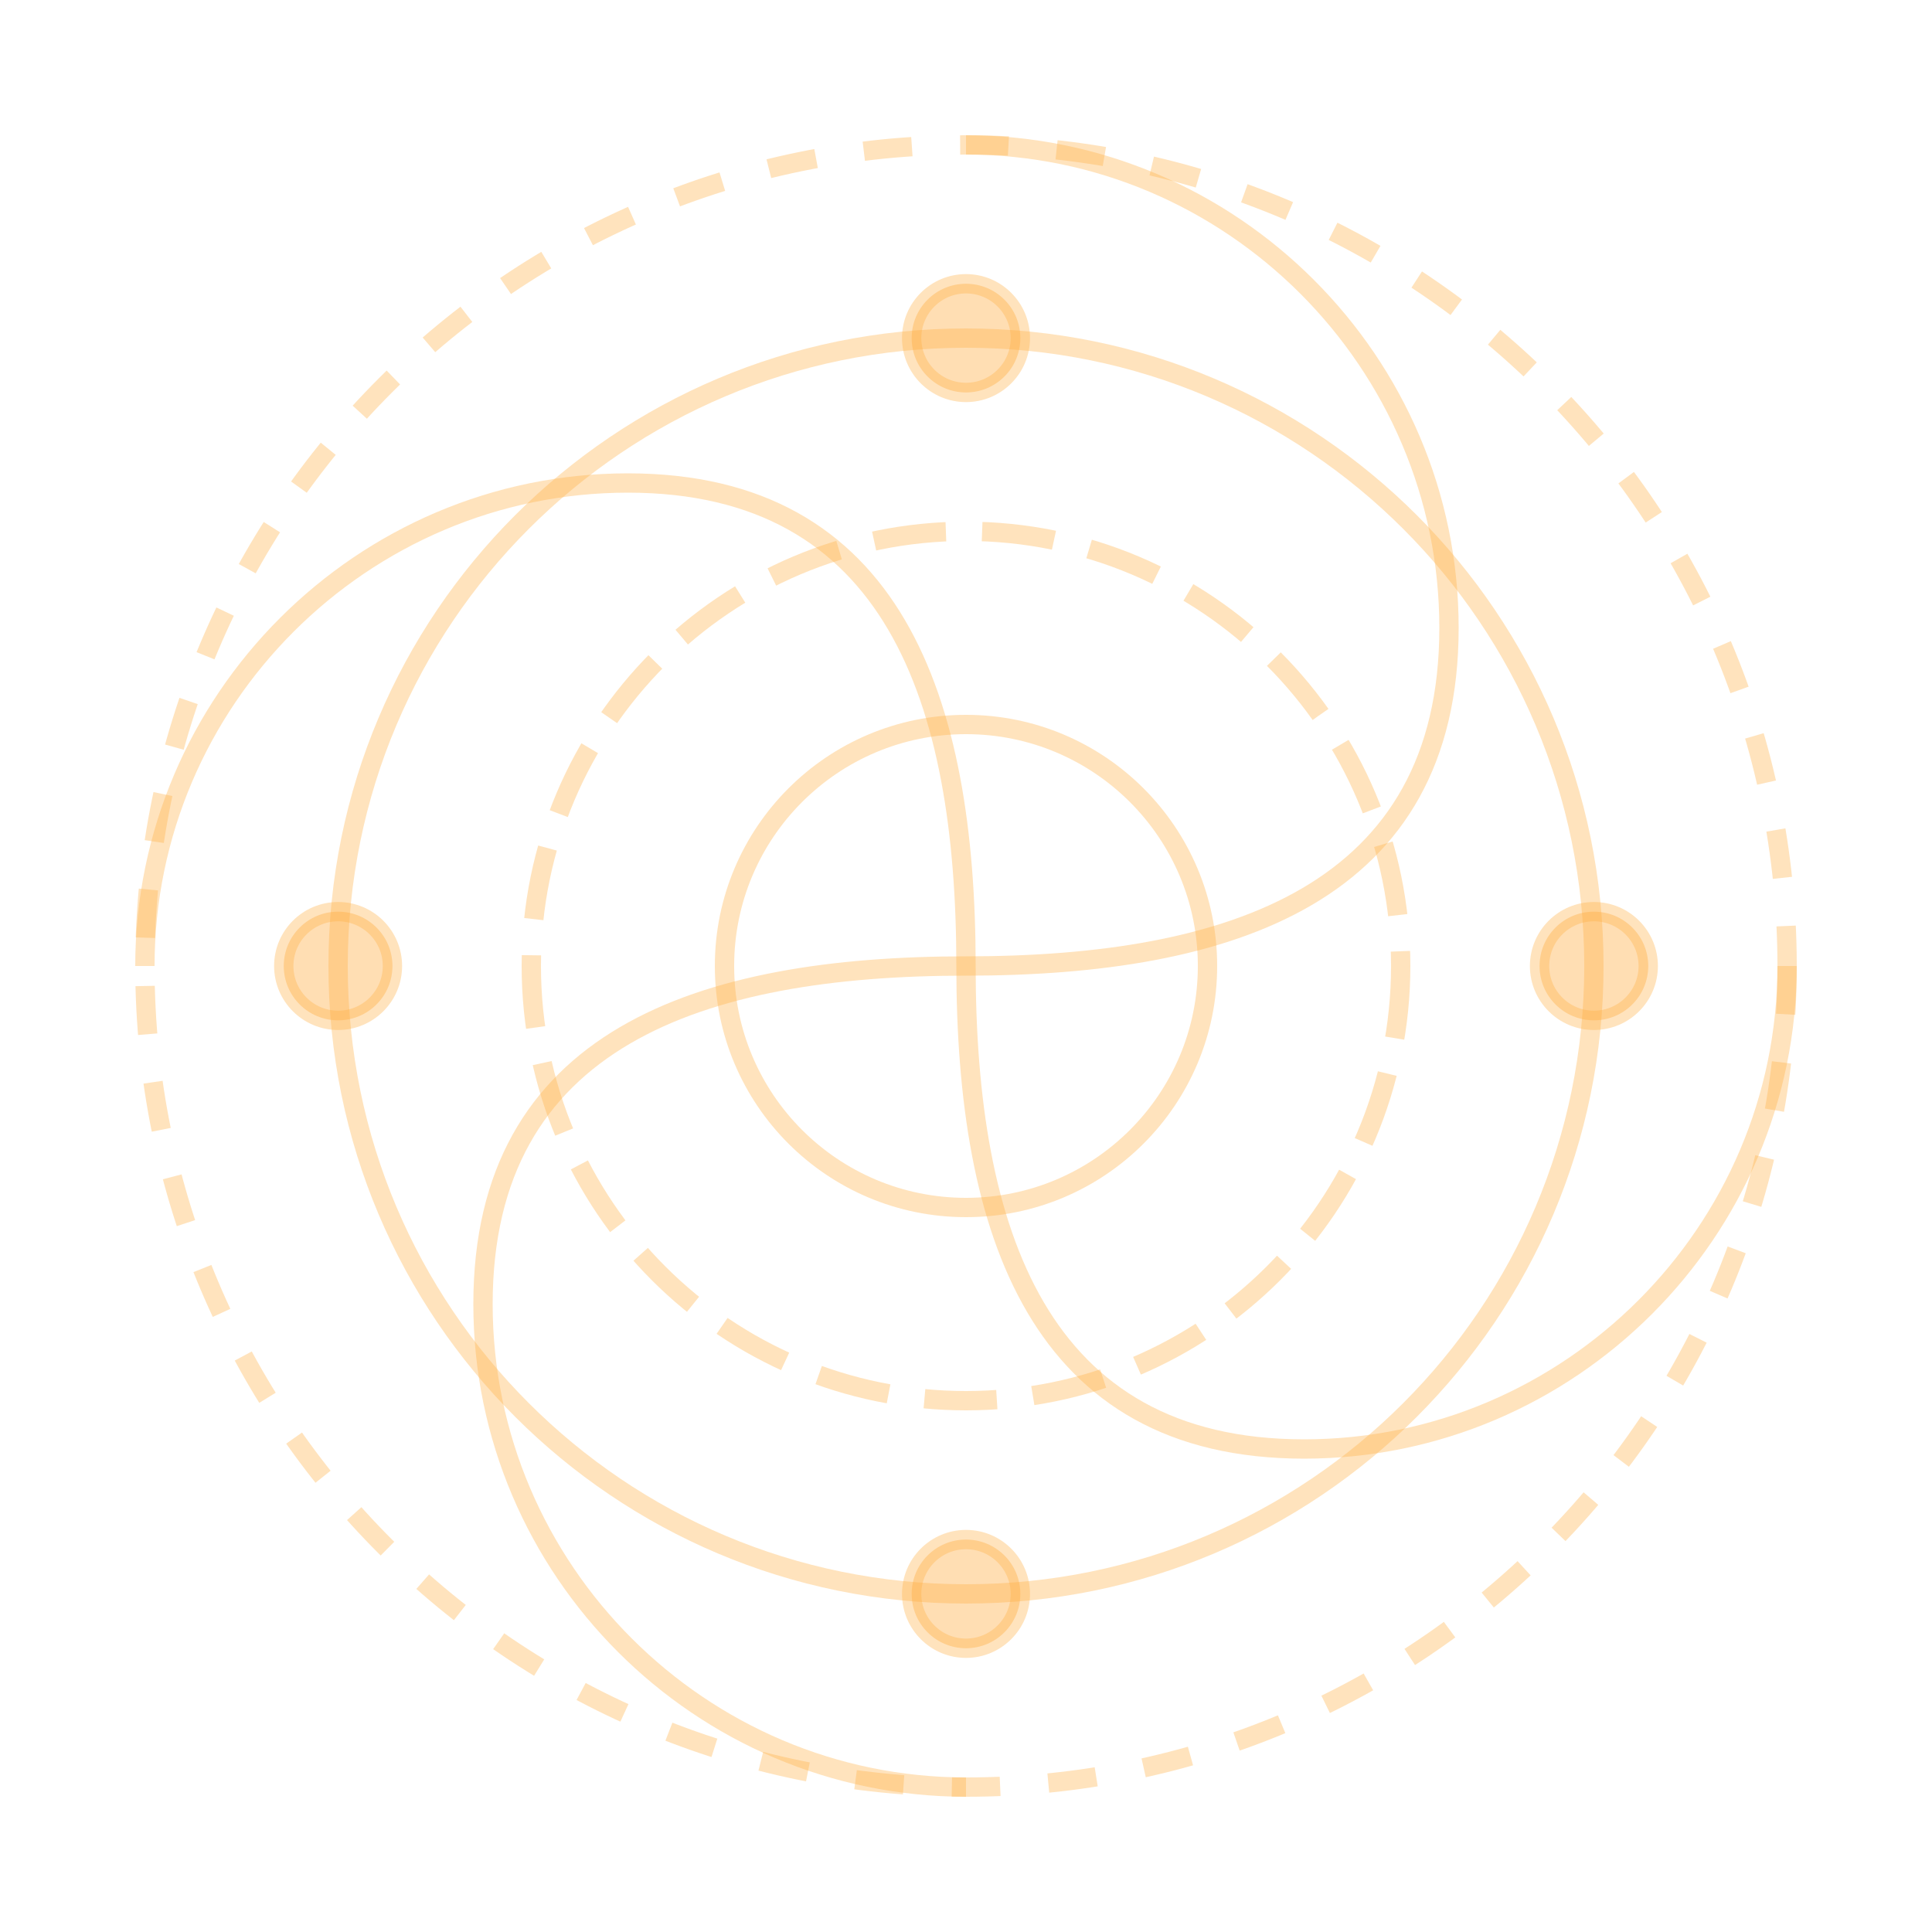
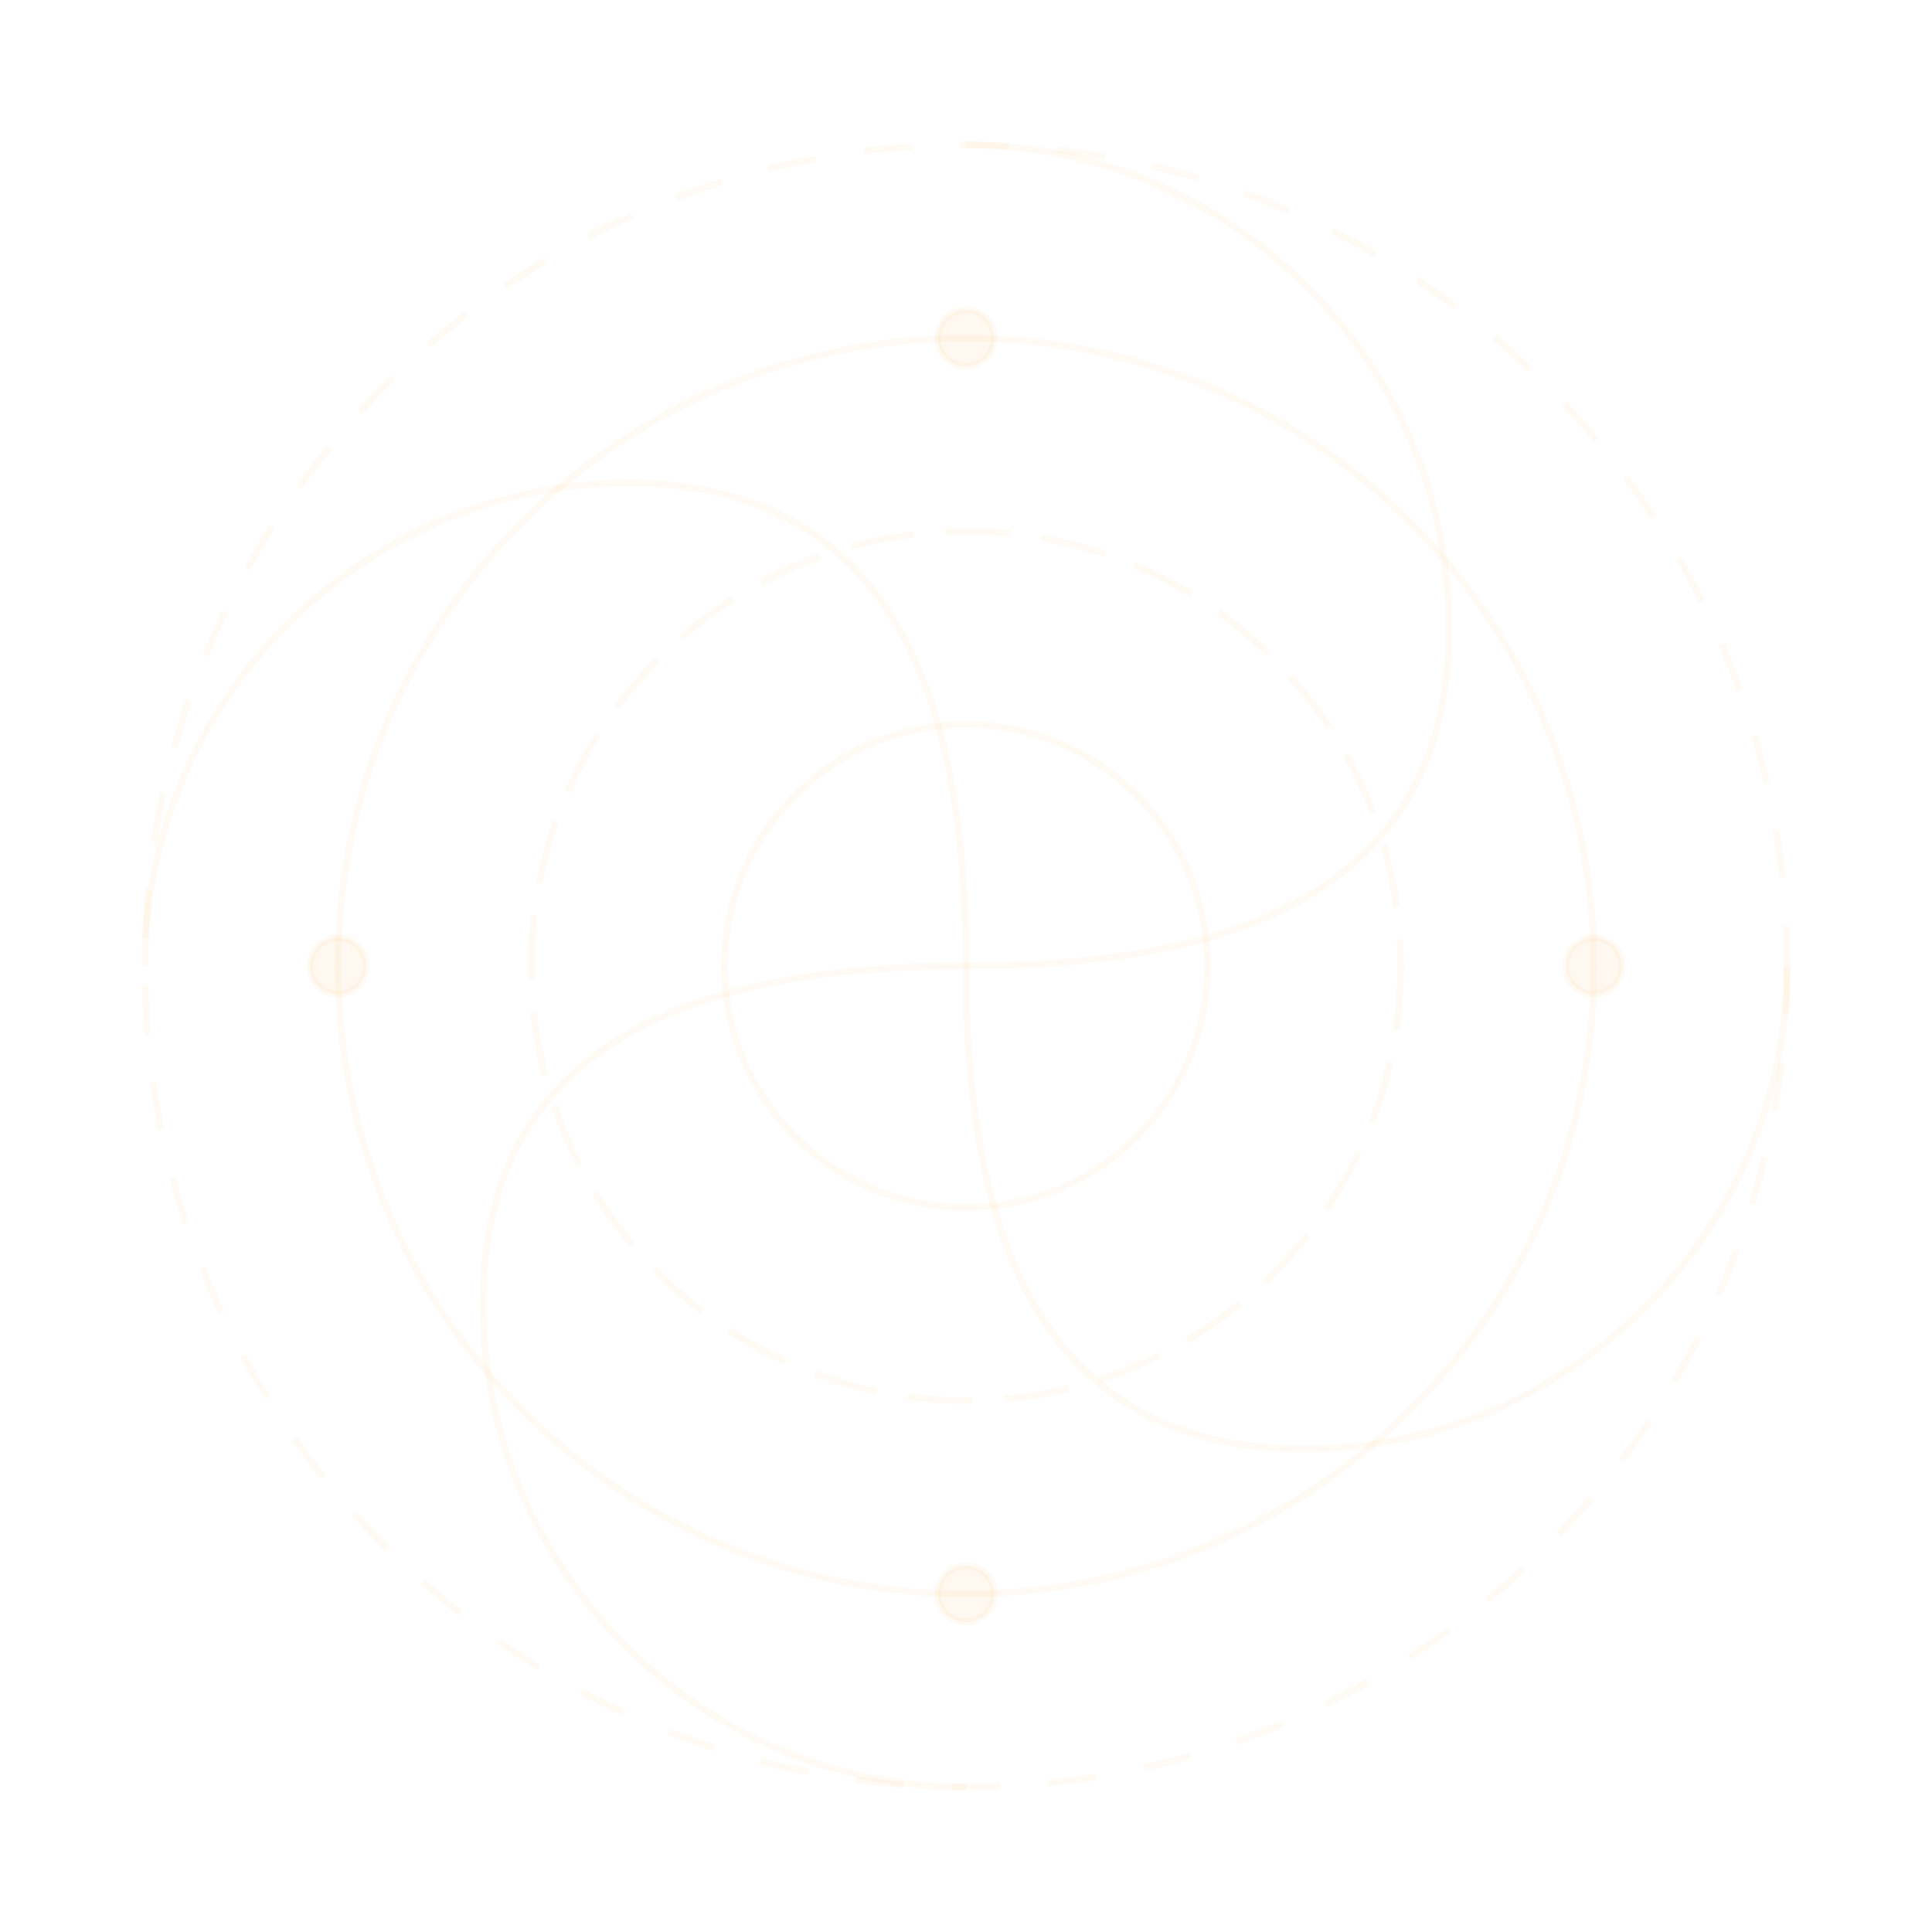
- <svg xmlns="http://www.w3.org/2000/svg" width="160" height="160" viewBox="0 0 160 160">
-   <g fill="none" stroke="#ffae42" stroke-width="1.6" stroke-opacity="0.35">
-     <circle cx="80" cy="80" r="68" stroke-dasharray="4 4" />
-     <circle cx="80" cy="80" r="52" />
-     <circle cx="80" cy="80" r="36" stroke-dasharray="6 3" />
-     <circle cx="80" cy="80" r="20" />
-     <path d="M80 12 C102 12 120 30 120 52 C120 74 102 80 80 80 C58 80 40 86 40 108 C40 130 58 148 80 148" />
-     <path d="M12 80 C12 58 30 40 52 40 C74 40 80 58 80 80 C80 102 86 120 108 120 C130 120 148 102 148 80" />
-     <circle cx="80" cy="28" r="4.5" fill="#ffae42" fill-opacity="0.4" />
-     <circle cx="80" cy="132" r="4.5" fill="#ffae42" fill-opacity="0.4" />
-     <circle cx="28" cy="80" r="4.5" fill="#ffae42" fill-opacity="0.4" />
-     <circle cx="132" cy="80" r="4.5" fill="#ffae42" fill-opacity="0.4" />
+ <svg xmlns="http://www.w3.org/2000/svg" width="240" height="240" viewBox="0 0 240 240">
+   <g fill="none" stroke="#ffae42" stroke-width="0.8" stroke-opacity="0.06">
+     <circle cx="120" cy="120" r="102" stroke-dasharray="6 6" />
+     <circle cx="120" cy="120" r="78" />
+     <circle cx="120" cy="120" r="54" stroke-dasharray="8 4" />
+     <circle cx="120" cy="120" r="30" />
+     <path d="M120 18 C153 18 180 45 180 78 C180 111 153 120 120 120 C87 120 60 129 60 162 C60 195 87 222 120 222" />
+     <path d="M18 120 C18 87 45 60 78 60 C111 60 120 87 120 120 C120 153 129 180 162 180 C195 180 222 153 222 120" />
+     <circle cx="120" cy="42" r="3.5" fill="#ffae42" fill-opacity="0.08" />
+     <circle cx="120" cy="198" r="3.5" fill="#ffae42" fill-opacity="0.08" />
+     <circle cx="42" cy="120" r="3.5" fill="#ffae42" fill-opacity="0.08" />
+     <circle cx="198" cy="120" r="3.5" fill="#ffae42" fill-opacity="0.08" />
  </g>
</svg>
